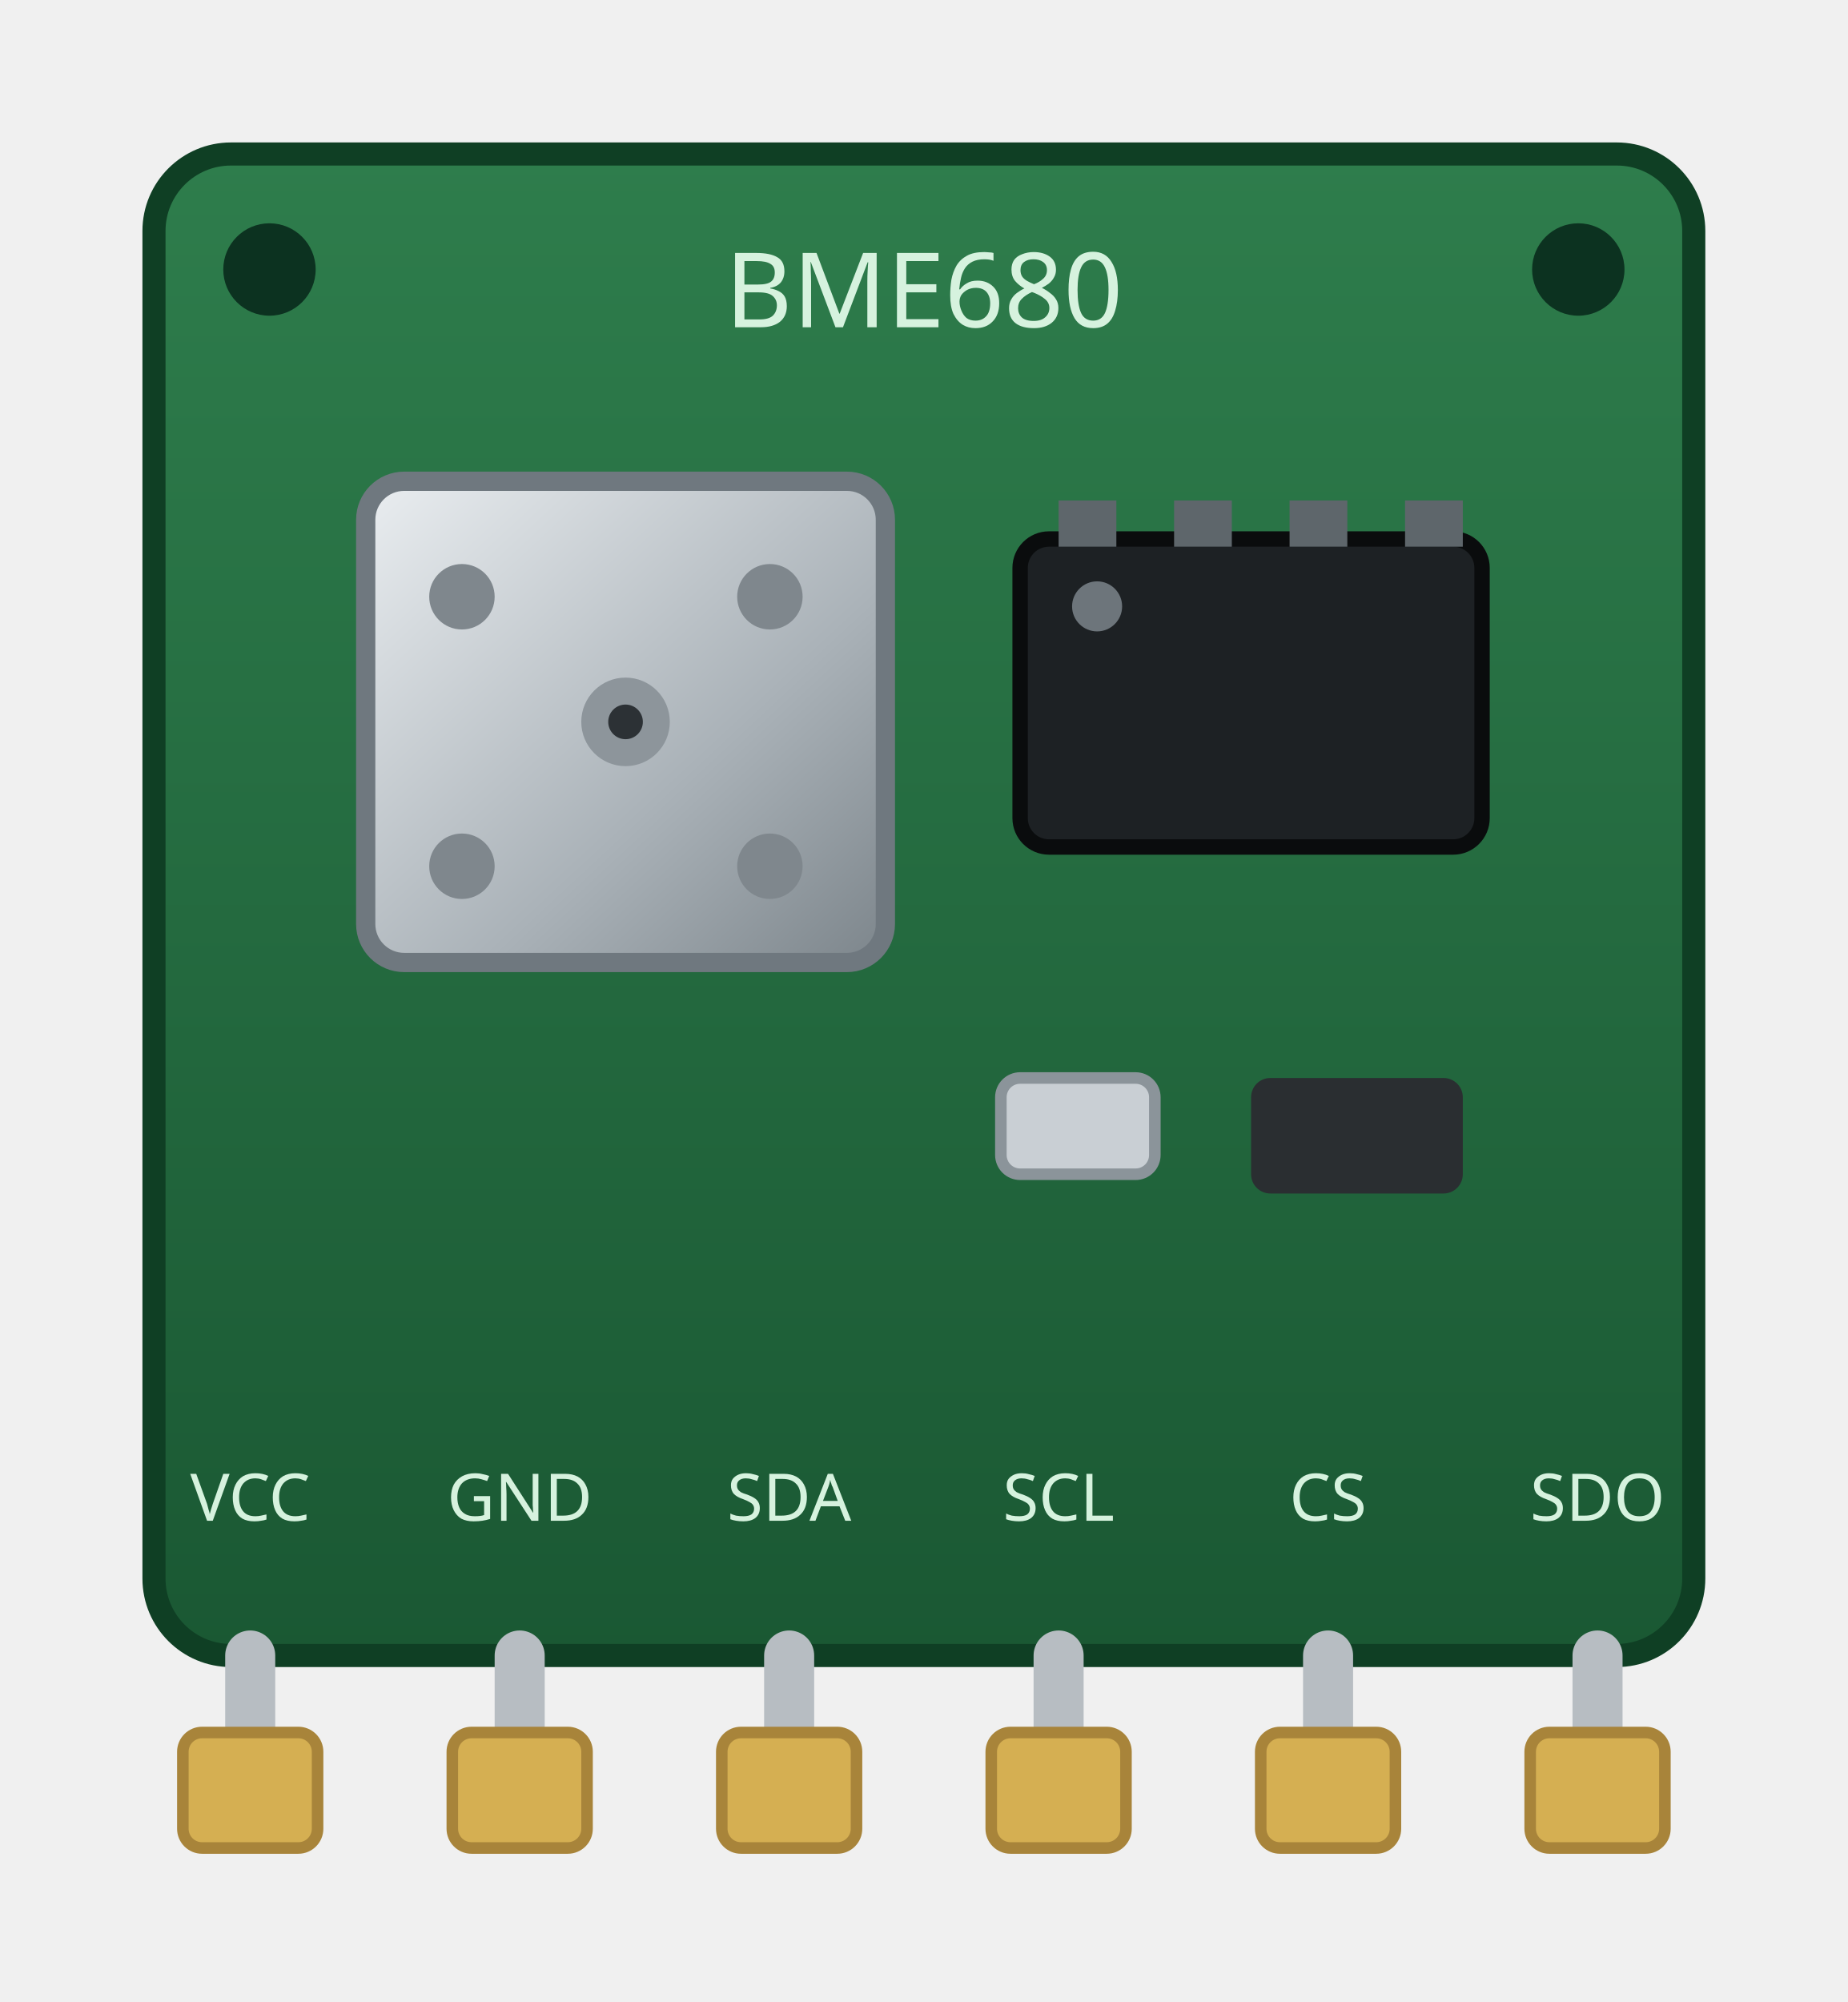
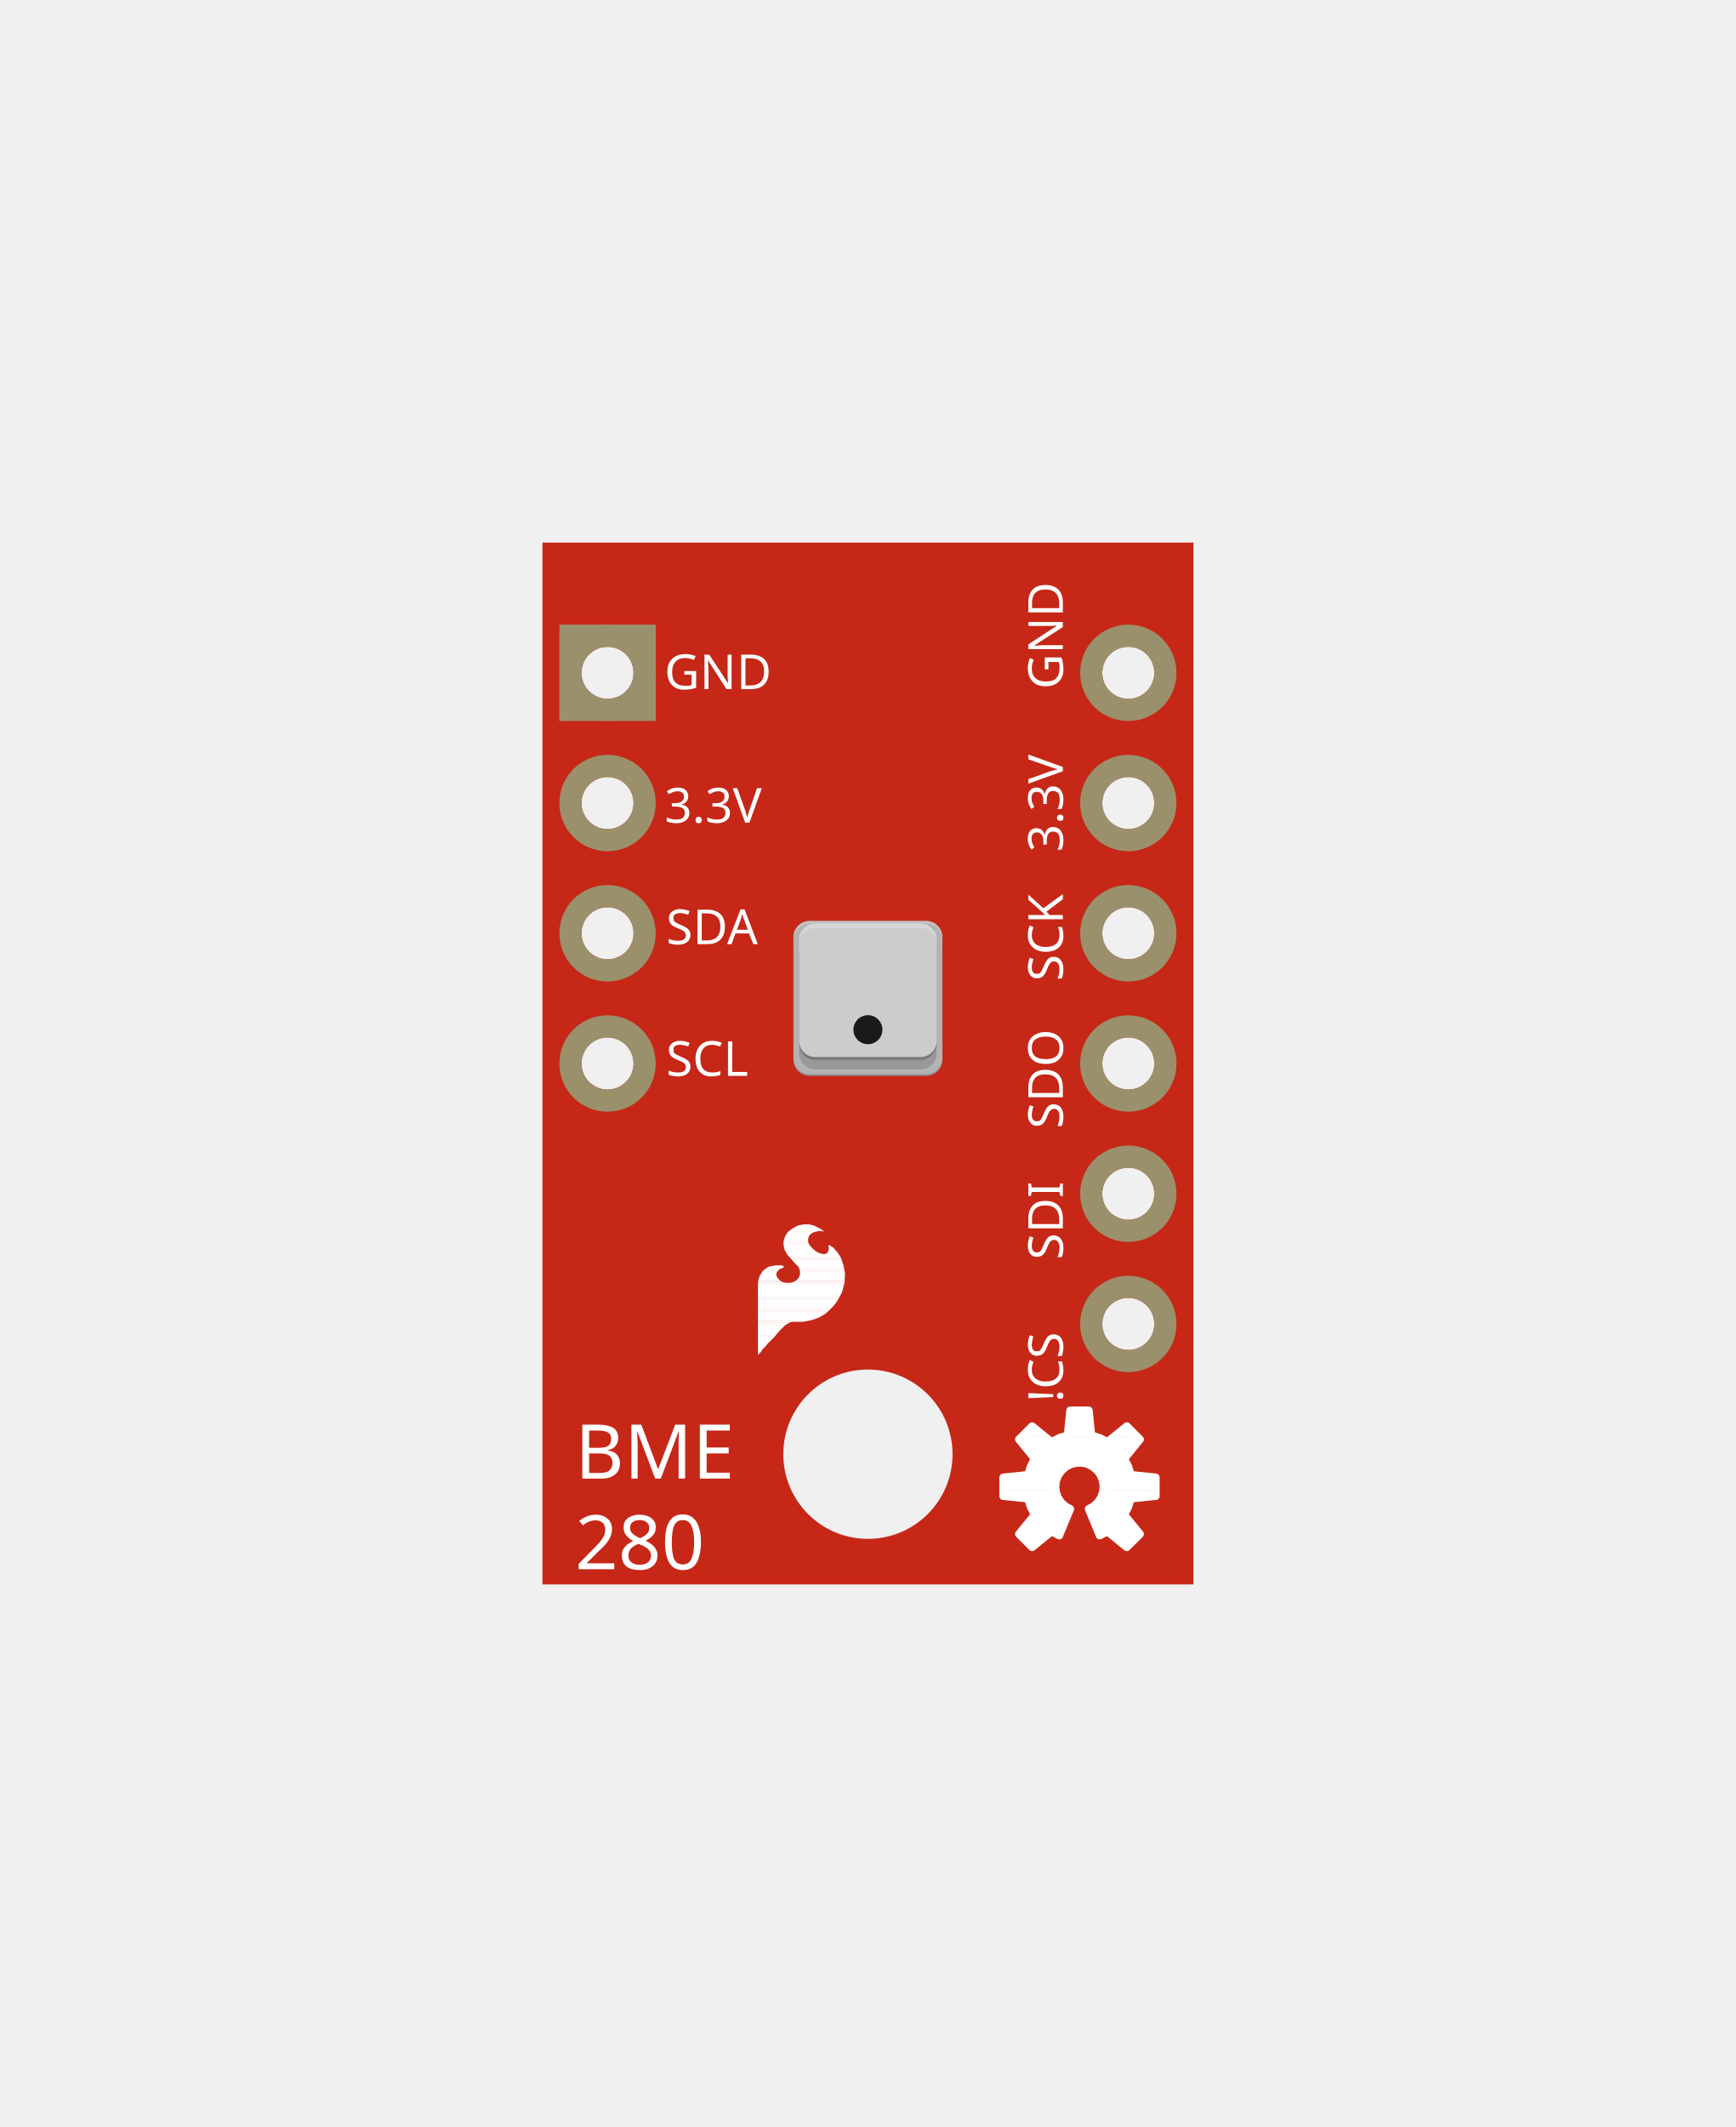
- <svg xmlns="http://www.w3.org/2000/svg" viewBox="-48 -52 96 104">
-   <defs>
-     <linearGradient id="pcb" x1="0" y1="-44" x2="0" y2="34" gradientUnits="userSpaceOnUse">
-       <stop offset="0" stop-color="#2e7d4c" />
-       <stop offset="1" stop-color="#1a5833" />
-     </linearGradient>
-     <linearGradient id="can" x1="-28" y1="-26" x2="-2" y2="2" gradientUnits="userSpaceOnUse">
-       <stop offset="0" stop-color="#e6eaed" />
-       <stop offset="0.55" stop-color="#aab2b8" />
-       <stop offset="1" stop-color="#737c82" />
-     </linearGradient>
-   </defs>
-   <g stroke-linecap="round">
-     <rect x="-40" y="-44" width="80" height="78" rx="4" fill="url(#pcb)" stroke="#0f3f24" stroke-width="1.2" />
-     <circle cx="-34" cy="-38" r="2.4" fill="#0c3220" />
-     <circle cx="34" cy="-38" r="2.4" fill="#0c3220" />
-     <rect x="-29" y="-27" width="27" height="25" rx="2" fill="url(#can)" stroke="#6f787f" stroke-width="1" />
-     <circle cx="-15.5" cy="-14.5" r="2.3" fill="#8d959b" />
-     <circle cx="-15.5" cy="-14.5" r="0.9" fill="#2c3135" />
-     <g fill="#7f878d">
-       <circle cx="-24" cy="-21" r="1.7" />
-       <circle cx="-8" cy="-21" r="1.7" />
-       <circle cx="-24" cy="-7" r="1.7" />
-       <circle cx="-8" cy="-7" r="1.7" />
-     </g>
-     <rect x="5" y="-24" width="24" height="16" rx="1.5" fill="#1d2124" stroke="#0a0c0d" stroke-width="0.8" />
-     <g fill="#5e666b">
-       <rect x="7" y="-26" width="3" height="2.4" />
-       <rect x="13" y="-26" width="3" height="2.4" />
-       <rect x="19" y="-26" width="3" height="2.4" />
-       <rect x="25" y="-26" width="3" height="2.4" />
-     </g>
-     <circle cx="9" cy="-20.5" r="1.3" fill="#6d757b" />
-     <rect x="4" y="4" width="8" height="5" rx="1" fill="#c9cfd4" stroke="#8b949a" stroke-width="0.6" />
-     <rect x="17" y="4" width="11" height="6" rx="1" fill="#2a2e31" />
-     <line x1="-35" y1="34" x2="-35" y2="42" stroke="#b7bdc2" stroke-width="2.6" />
-     <line x1="-21" y1="34" x2="-21" y2="42" stroke="#b7bdc2" stroke-width="2.6" />
-     <line x1="-7" y1="34" x2="-7" y2="42" stroke="#b7bdc2" stroke-width="2.6" />
-     <line x1="7" y1="34" x2="7" y2="42" stroke="#b7bdc2" stroke-width="2.6" />
-     <line x1="21" y1="34" x2="21" y2="42" stroke="#b7bdc2" stroke-width="2.6" />
-     <line x1="35" y1="34" x2="35" y2="42" stroke="#b7bdc2" stroke-width="2.6" />
-     <g fill="#d5af52" stroke="#a8843a" stroke-width="0.6">
-       <rect x="-38.5" y="38" width="7" height="6" rx="1" />
-       <rect x="-24.5" y="38" width="7" height="6" rx="1" />
-       <rect x="-10.5" y="38" width="7" height="6" rx="1" />
-       <rect x="3.5" y="38" width="7" height="6" rx="1" />
-       <rect x="17.5" y="38" width="7" height="6" rx="1" />
-       <rect x="31.5" y="38" width="7" height="6" rx="1" />
-     </g>
-     <g fill="#d6f2de" font-family="ui-sans-serif, system-ui, sans-serif" font-size="3.4" text-anchor="middle">
-       <text x="-35" y="27">VCC</text>
-       <text x="-21" y="27">GND</text>
-       <text x="-7" y="27">SDA</text>
-       <text x="7" y="27">SCL</text>
-       <text x="21" y="27">CS</text>
-       <text x="35" y="27">SDO</text>
-       <text x="0" y="-35" font-size="5.4">BME680</text>
+ <svg xmlns="http://www.w3.org/2000/svg" viewBox="-9.6 -11.76 19.2 23.52">
+   <g transform="translate(-3.6 -5.76) scale(0.2)">
+     <g id="breadboard">
+       <g id="icon">
+         <path fill="#C62717" d="M36,0H0v57.6h36V0 M13.32,50.4c0-2.584,2.096-4.68,4.68-4.68c2.584,0,4.68,2.096,4.68,4.68    c0.001,2.585-2.094,4.681-4.679,4.682c-2.585,0-4.681-2.095-4.681-4.68C13.32,50.402,13.32,50.401,13.32,50.4z M2.16,7.2    c0-0.796,0.644-1.44,1.439-1.44c0.795-0.001,1.44,0.644,1.44,1.439c0,0,0,0,0,0.001c0,0.795-0.645,1.439-1.44,1.439    S2.16,7.995,2.16,7.2z M2.16,14.4c0-0.795,0.644-1.439,1.439-1.44c0.795,0,1.44,0.645,1.44,1.439c0,0.001,0,0.001,0,0.001    c0,0.796-0.645,1.44-1.44,1.44S2.16,15.196,2.16,14.4z M2.16,21.6c0-0.795,0.644-1.44,1.439-1.44s1.44,0.645,1.44,1.439    c0,0.001,0,0.001,0,0.001c0,0.796-0.645,1.44-1.44,1.44S2.16,22.396,2.16,21.6z M2.16,28.8c0-0.795,0.644-1.44,1.439-1.44    s1.44,0.645,1.44,1.439V28.8c0,0.795-0.645,1.44-1.44,1.44S2.16,29.595,2.16,28.8z M30.96,43.2c0-0.796,0.645-1.44,1.44-1.44    c0.795,0,1.439,0.645,1.439,1.44c0,0.795-0.645,1.439-1.439,1.439C31.604,44.64,30.96,43.995,30.96,43.2z M30.96,36    c0-0.796,0.645-1.44,1.44-1.44c0.795,0,1.439,0.645,1.439,1.44c0,0.795-0.645,1.439-1.439,1.439    C31.604,37.44,30.96,36.795,30.96,36z M30.96,28.8c0-0.795,0.645-1.44,1.44-1.44c0.795,0,1.439,0.646,1.439,1.44l0,0    c0,0.795-0.645,1.44-1.439,1.44C31.604,30.24,30.96,29.595,30.96,28.8z M30.96,21.6c0-0.795,0.645-1.439,1.44-1.439    c0.795,0,1.439,0.645,1.439,1.439c0,0.796-0.645,1.44-1.439,1.44C31.604,23.04,30.96,22.396,30.96,21.6z M30.96,14.4    c0-0.795,0.645-1.439,1.44-1.439c0.795,0,1.439,0.645,1.439,1.439l0,0c0,0.796-0.645,1.44-1.439,1.44    C31.604,15.84,30.96,15.196,30.96,14.4z M30.96,7.2c0-0.796,0.645-1.44,1.44-1.44c0.795,0,1.439,0.645,1.439,1.44    c0,0.795-0.645,1.439-1.439,1.439C31.604,8.64,30.96,7.995,30.96,7.2z" />
+         <g>
+           <g>
+             <text transform="matrix(1 0 0 1 6.75 8.1008)" fill="#FFFFFF" font-family="'OCRA'" font-size="2.673">GND</text>
+           </g>
+           <g>
+             <text transform="matrix(1 0 0 1 6.75 15.4841)" fill="#FFFFFF" font-family="'OCRA'" font-size="2.673">3.3V</text>
+           </g>
+           <g>
+             <text transform="matrix(1 0 0 1 6.8398 22.2014)" fill="#FFFFFF" font-family="'OCRA'" font-size="2.673">SDA</text>
+           </g>
+           <g>
+             <text transform="matrix(1 0 0 1 6.8398 29.4846)" fill="#FFFFFF" font-family="'OCRA'" font-size="2.673">SCL</text>
+           </g>
+           <g>
+             <g transform="matrix(1, 0, 0, 1, 27.9, 17.1)">
+               <g transform="rotate(270)">
+                 <text transform="matrix(1 0 0 1 -8.239746e-004 0.8803)" fill="#FFFFFF" font-family="'OCRA'" font-size="2.673">3.3V</text>
+               </g>
+             </g>
+           </g>
+           <g>
+             <g transform="matrix(1, 0, 0, 1, 27.9, 8.1)">
+               <g transform="rotate(270)">
+                 <text transform="matrix(1 0 0 1 -8.239746e-004 0.8803)" fill="#FFFFFF" font-family="'OCRA'" font-size="2.673">GND</text>
+               </g>
+             </g>
+           </g>
+           <g>
+             <g transform="matrix(1, 0, 0, 1, 30.5726, 18.45)">
+               <g transform="rotate(-90)">
+                 <text transform="matrix(1 0 0 1 -5.7973 -1.7923)" fill="#FFFFFF" font-family="'OCRA'" font-size="2.673">SCK</text>
+               </g>
+             </g>
+           </g>
+           <g>
+             <g transform="matrix(1, 0, 0, 1, 27.9, 32.4)">
+               <g transform="rotate(270)">
+                 <text transform="matrix(1 0 0 1 3.356934e-004 0.8803)" fill="#FFFFFF" font-family="'OCRA'" font-size="2.673">SDO</text>
+               </g>
+             </g>
+           </g>
+           <g>
+             <g transform="matrix(1, 0, 0, 1, 30.5726, 33.975)">
+               <g transform="rotate(-90)">
+                 <text transform="matrix(1 0 0 1 -5.6727 -1.7923)" fill="#FFFFFF" font-family="'OCRA'" font-size="2.673">SDI</text>
+               </g>
+             </g>
+           </g>
+           <g>
+             <g transform="matrix(1, 0, 0, 1, 30.5726, 41.85)">
+               <g transform="rotate(-90)">
+                 <text transform="matrix(1 0 0 1 -5.6727 -1.7923)" fill="#FFFFFF" font-family="'OCRA'" font-size="2.673">!CS</text>
+               </g>
+             </g>
+           </g>
+           <g>
+             <text transform="matrix(1 0 0 1 1.7998 51.7502)" enable-background="new    ">
+               <tspan x="0" y="0" fill="#FFFFFF" font-family="'OCRA'" font-size="4.176">BME</tspan>
+               <tspan x="0" y="5.011" fill="#FFFFFF" font-family="'OCRA'" font-size="4.176">280</tspan>
+             </text>
+           </g>
+           <g>
+             <g />
+           </g>
+           <g>
+             <g />
+           </g>
+           <g>
+             <g />
+           </g>
+           <g>
+             <g />
+           </g>
+           <g>
+             <g />
+           </g>
+           <g>
+             <g>
+               <g>
+                 <path fill="none" stroke="#FFFFFF" stroke-width="0.028" stroke-linecap="round" d="M15.844,38.842v0.255 M15.844,39.097        l-0.028,0.085 M15.815,39.182l-0.028,0.057 M15.787,39.239l-0.085,0.085 M15.702,39.323l-0.085,0.028 M15.617,39.352h-0.085         M15.532,39.352l-0.227-0.057 M15.305,39.295l-0.113-0.057 M15.192,39.239l-0.085-0.057 M15.107,39.182l-0.113-0.085         M14.994,39.097l-0.17-0.17 M14.823,38.927l-0.113-0.17 M14.71,38.757l-0.028-0.113 M14.682,38.644v-0.171 M14.682,38.473        l0.028-0.085 M14.71,38.388l0.028-0.057 M14.738,38.331l0.057-0.085 M14.795,38.246l0.114-0.085 M14.909,38.161l0.113-0.057         M15.022,38.105l0.142-0.028 M15.164,38.076l0.113-0.028 M15.277,38.048h0.17 M15.447,38.048l0.057,0.028 M15.504,38.076        h0.028 M15.532,38.076l-0.028-0.028 M15.504,38.048l-0.113-0.085 M15.391,37.963l-0.397-0.198 M14.994,37.765l-0.255-0.057         M14.738,37.708h-0.283 M14.455,37.708l-0.312,0.057 M14.143,37.765l-0.312,0.17 M13.831,37.935l-0.255,0.198 M13.576,38.133        l-0.142,0.227 M13.435,38.36l-0.085,0.256 M13.35,38.615v0.227 M13.35,38.842l0.057,0.255 M13.406,39.097l0.142,0.255         M13.548,39.352l0.198,0.227 M13.746,39.578l0.227,0.256 M13.973,39.834l0.198,0.198 M14.171,40.032l0.085,0.227         M14.256,40.259v0.198 M14.256,40.457l-0.057,0.17 M14.2,40.627l-0.113,0.143 M14.086,40.77l-0.17,0.113 M13.917,40.883        l-0.227,0.057 M13.689,40.94h-0.227 M13.463,40.94l-0.142-0.028 M13.321,40.911l-0.142-0.057 M13.179,40.855l-0.17-0.171         M13.009,40.684l-0.057-0.085 M12.953,40.599l-0.028-0.085 M12.924,40.514v-0.113 M12.924,40.401l0.028-0.085 M12.953,40.316        l0.17-0.17 M13.123,40.146l0.085-0.028 M13.208,40.117l0.114-0.057 M13.321,40.061l0.028-0.028 M13.35,40.032l-0.114-0.057         M13.236,39.976h-0.34 M12.896,39.976l-0.17,0.028 M12.726,40.004l-0.142,0.028 M12.584,40.032l-0.142,0.057 M12.442,40.089        l-0.113,0.085 M12.329,40.174l-0.142,0.113 M12.187,40.287l-0.17,0.283 M12.017,40.571L11.96,40.77 M11.96,40.77l-0.028,0.227         M11.932,40.996v3.883 M11.932,44.879l0.142-0.142 M12.074,44.738l0.085-0.142 M12.159,44.596l0.142-0.142 M12.301,44.454        l0.142-0.17 M12.442,44.284l0.34-0.34 M12.782,43.945l0.34-0.397 M13.123,43.547l0.284-0.283 M13.406,43.264l0.283-0.17         M13.689,43.094l0.17-0.028 M13.859,43.066h0.539 M14.398,43.066l0.34-0.057 M14.738,43.009l0.312-0.085 M15.05,42.924        l0.283-0.113 M15.333,42.811l0.284-0.171 M15.617,42.64l0.227-0.198 M15.844,42.442l0.227-0.227 M16.071,42.215l0.198-0.255         M16.269,41.96l0.284-0.511 M16.553,41.449l0.142-0.538 M16.694,40.911l0.028-0.482 M16.723,40.429l-0.085-0.453         M16.638,39.976l-0.142-0.426 M16.496,39.55l-0.198-0.312 M16.297,39.239l-0.227-0.255 M16.071,38.984l-0.227-0.142         M11.932,44.851h0.028 M11.932,44.823h0.057 M11.932,44.794h0.085 M11.932,44.766h0.113 M11.932,44.738h0.142 M11.932,44.709        h0.159 M11.932,44.681h0.176 M11.932,44.653h0.193 M11.932,44.624h0.21 M11.932,44.596h0.227 M11.932,44.568h0.255         M11.932,44.539h0.283 M11.932,44.511h0.312 M11.932,44.483h0.34 M11.932,44.454h0.369 M11.932,44.426h0.392 M11.932,44.398        h0.416 M11.932,44.369h0.439 M11.932,44.341h0.463 M11.932,44.313h0.487 M11.932,44.284h0.51 M11.932,44.256h0.539         M11.932,44.228h0.567 M11.932,44.199h0.595 M11.932,44.171h0.624 M11.932,44.143h0.652 M11.932,44.115h0.68 M11.932,44.086        h0.708 M11.932,44.058h0.737 M11.932,44.03h0.765 M11.932,44.001h0.793 M11.932,43.973h0.822 M11.932,43.945h0.85         M11.932,43.916h0.875 M11.932,43.887h0.899 M11.932,43.86h0.923 M11.932,43.83h0.947 M11.932,43.802h0.972 M11.932,43.774        h0.996 M11.932,43.745h1.021 M11.932,43.717h1.044 M11.932,43.689h1.069 M11.932,43.66h1.093 M11.932,43.632h1.118         M11.932,43.604h1.142 M11.932,43.575h1.166 M11.932,43.547h1.19 M11.932,43.519h1.219 M11.932,43.49h1.247 M11.932,43.462        h1.275 M11.932,43.434h1.304 M11.932,43.406h1.332 M11.932,43.377h1.36 M11.932,43.349h1.389 M11.932,43.321h1.417         M11.932,43.292h1.446 M11.932,43.264h1.474 M11.932,43.236h1.521 M11.932,43.207H13.5 M11.932,43.179h1.616 M11.932,43.151        h1.663 M11.932,43.122h1.71 M11.932,43.094h1.757 M11.932,43.066h2.466 M11.932,43.037h2.636 M11.932,43.009h2.806         M11.932,42.981h2.91 M11.932,42.952h3.014 M11.932,42.924h3.118 M11.932,42.896h3.189 M11.932,42.866h3.26 M11.932,42.839        h3.331 M11.932,42.811h3.401 M11.932,42.781h3.449 M11.932,42.753h3.496 M11.932,42.725h3.543 M11.932,42.697h3.59         M11.932,42.668h3.638 M11.932,42.64h3.685 M11.932,42.612h3.717 M11.932,42.583h3.75 M11.932,42.555h3.782 M11.932,42.527        h3.814 M11.932,42.498h3.847 M11.932,42.47h3.879 M11.932,42.442h3.912 M11.932,42.413h3.94 M11.932,42.385H15.9         M11.932,42.357h3.997 M11.932,42.328h4.025 M11.932,42.3h4.054 M11.932,42.272h4.082 M11.932,42.243h4.11 M11.932,42.215        h4.139 M11.932,42.187h4.161 M11.932,42.158h4.183 M11.932,42.13h4.205 M11.932,42.102h4.227 M11.932,42.073h4.249         M11.932,42.045h4.271 M11.932,42.017h4.293 M11.932,41.989h4.315 M11.932,41.96h4.337 M11.932,41.932h4.353 M11.932,41.904        h4.369 M11.932,41.875h4.384 M11.932,41.847h4.4 M11.932,41.819h4.416 M11.932,41.789h4.432 M11.932,41.761h4.447         M11.932,41.733h4.463 M11.932,41.704h4.479 M11.932,41.676h4.495 M11.932,41.648h4.51 M11.932,41.619h4.526 M11.932,41.591        h4.542 M11.932,41.563h4.558 M11.932,41.534h4.573 M11.932,41.506h4.589 M11.932,41.478h4.604 M11.932,41.449h4.621         M11.932,41.421h4.628 M11.932,41.393h4.635 M11.932,41.365h4.643 M11.932,41.336h4.65 M11.932,41.308h4.658 M11.932,41.28        h4.665 M11.932,41.251h4.673 M11.932,41.223h4.68 M11.932,41.195h4.688 M11.932,41.166h4.695 M11.932,41.138h4.703         M11.932,41.11h4.71 M11.932,41.081h4.717 M11.932,41.053h4.725 M11.932,41.025h4.732 M11.932,40.996h4.74 M11.936,40.968        h4.744 M11.939,40.94h1.524 M13.689,40.94h2.998 M11.943,40.911h1.378 M13.803,40.911h2.891 M11.946,40.883h1.304         M13.917,40.883h2.779 M11.95,40.855h1.229 M13.959,40.855h2.739 M11.954,40.826h1.197 M14.001,40.826h2.698 M11.957,40.798        h1.166 M14.044,40.798h2.657 M11.96,40.77h1.134 M14.086,40.77h2.616 M11.969,40.74h1.097 M14.109,40.74h2.595 M11.977,40.712        h1.061 M14.132,40.712h2.574 M11.985,40.684h1.024 M14.154,40.684h2.553 M11.993,40.656h0.998 M14.177,40.656h2.532         M12.001,40.627h0.97 M14.2,40.627h2.511 M12.009,40.599h0.944 M14.209,40.599h2.503 M12.017,40.571h0.926 M14.219,40.571        h2.496 M12.034,40.542h0.899 M14.228,40.542h2.488 M12.051,40.514h0.873 M14.238,40.514h2.48 M12.068,40.486h0.856         M14.247,40.486h2.472 M12.085,40.457h0.839 M14.256,40.457h2.465 M12.102,40.429h0.822 M14.256,40.429h2.466 M12.119,40.401        h0.805 M14.256,40.401h2.461 M12.136,40.372h0.797 M14.256,40.372h2.456 M12.153,40.344h0.79 M14.256,40.344h2.45         M12.17,40.316h0.782 M14.256,40.316h2.445 M12.187,40.287h0.794 M14.256,40.287h2.44 M12.223,40.259h0.787 M14.256,40.259        h2.435 M12.258,40.231h0.779 M14.246,40.231h2.44 M12.293,40.202h0.772 M14.235,40.202h2.445 M12.329,40.174h0.765         M14.225,40.174h2.45 M12.367,40.146h0.756 M14.214,40.146h2.456 M12.404,40.117h0.803 M14.204,40.117h2.46 M12.442,40.089        h0.822 M14.193,40.089h2.466 M12.513,40.061h0.808 M14.182,40.061h2.471 M12.584,40.032h0.766 M14.171,40.032h2.477         M12.726,40.004h0.567 M14.143,40.004h2.5 M14.115,39.976h2.523 M14.086,39.948h2.542 M14.058,39.919h2.561 M14.03,39.891        h2.58 M14.001,39.863H16.6 M13.973,39.834h2.617 M13.948,39.806h2.633 M13.922,39.778h2.649 M13.897,39.749h2.665         M13.872,39.721h2.681 M13.847,39.693h2.696 M13.822,39.664h2.712 M13.796,39.635h2.728 M13.771,39.607h2.743 M13.746,39.578        h2.759 M13.722,39.55h2.774 M13.697,39.522h2.781 M13.672,39.493h2.788 M13.647,39.465h2.795 M13.622,39.437h2.802         M13.597,39.408h2.809 M13.573,39.38h2.815 M13.548,39.352h1.984 M15.617,39.352h0.752 M13.532,39.323h1.887 M15.702,39.323        h0.649 M13.516,39.295h1.789 M15.73,39.295h0.603 M13.5,39.267h1.748 M15.759,39.267h0.557 M13.485,39.239h1.707         M15.787,39.239h0.51 M13.469,39.21h1.68 M15.801,39.21h0.471 M13.453,39.182h1.654 M15.815,39.182h0.432 M13.438,39.154        h1.632 M15.825,39.154h0.396 M13.422,39.125h1.609 M15.834,39.125h0.362 M13.406,39.097h1.587 M15.844,39.097h0.328         M13.4,39.069h1.565 M15.844,39.069h0.303 M13.394,39.04h1.543 M15.844,39.04h0.277 M13.387,39.012h1.521 M15.844,39.012        h0.252 M13.381,38.984h1.499 M15.844,38.984h0.227 M13.375,38.955h1.477 M15.844,38.955h0.182 M13.368,38.927h1.455         M15.844,38.927h0.136 M13.362,38.899h1.443 M15.844,38.899h0.091 M13.355,38.87h1.43 M15.844,38.87h0.045 M13.35,38.842        h1.417 M13.35,38.814h1.398 M13.35,38.785h1.379 M13.35,38.757h1.36 M13.35,38.729h1.354 M13.35,38.7h1.346 M13.35,38.672        h1.339 M13.35,38.644h1.332 M13.35,38.615h1.332 M13.359,38.586h1.323 M13.368,38.558h1.313 M13.378,38.53h1.304         M13.387,38.501h1.294 M13.396,38.473h1.285 M13.406,38.445h1.285 M13.416,38.416h1.285 M13.425,38.388h1.285 M13.435,38.36        h1.29 M13.452,38.331h1.286 M13.47,38.303h1.288 M13.488,38.275h1.289 M13.505,38.246h1.29 M13.523,38.218h1.31 M13.541,38.19        h1.33 M13.559,38.161h1.35 M13.576,38.133h1.389 M13.613,38.105h1.409 M13.649,38.076h1.515 M15.504,38.076h0.028         M13.686,38.048h1.818 M13.722,38.02h1.744 M13.758,37.991h1.67 M13.795,37.963h1.596 M13.831,37.935h1.502 M13.883,37.906        h1.394 M13.935,37.878h1.285 M13.987,37.85h1.176 M14.039,37.822h1.068 M14.091,37.793h0.959 M14.143,37.765h0.851         M14.299,37.737h0.567" />
+               </g>
+             </g>
+           </g>
+           <g>
+             <g>
+               <g>
+                 <path fill="none" stroke="#FFFFFF" stroke-width="0.425" stroke-linecap="round" d="M30.818,54.901l0.431-0.222         M31.249,54.679l1.069,0.871 M32.318,55.55l0.732-0.732 M33.051,54.818l-0.871-1.068 M32.18,53.749l0.221-0.431 M32.4,53.319        l0.148-0.461 M32.549,52.858l1.371-0.14 M33.92,52.718v-1.036 M33.92,51.682l-1.371-0.14 M32.549,51.542L32.4,51.081         M32.4,51.081l-0.221-0.431 M32.18,50.651l0.871-1.068 M33.051,49.582l-0.732-0.732 M32.318,48.85l-1.069,0.871         M31.249,49.721l-0.431-0.222 M30.818,49.499l-0.461-0.147 M30.357,49.352l-0.139-1.372 M30.219,47.98h-1.037 M29.182,47.98        l-0.139,1.372 M29.043,49.352l-0.462,0.147 M28.581,49.499l-0.431,0.222 M28.15,49.721l-1.068-0.871 M27.082,48.85        l-0.732,0.732 M26.35,49.582l0.871,1.068 M27.221,50.651l-0.222,0.431 M26.999,51.081l-0.147,0.461 M26.852,51.542        l-1.371,0.14 M25.48,51.682v1.036 M25.48,52.718l1.371,0.14 M26.852,52.858l0.147,0.461 M26.999,53.319l0.222,0.431         M27.221,53.749l-0.871,1.068 M26.35,54.818l0.732,0.732 M27.082,55.55l1.068-0.871 M28.15,54.679l0.431,0.222 M28.581,54.901        l0.61-1.473 M29.191,53.428l-0.272-0.153 M28.919,53.275l-0.229-0.212 M28.689,53.063l-0.174-0.26 M28.516,52.803        l-0.107-0.293 M28.408,52.51l-0.037-0.31 M28.371,52.2l0.038-0.316 M28.409,51.884l0.112-0.298 M28.521,51.586l0.18-0.262         M28.701,51.324l0.236-0.213 M28.938,51.112l0.281-0.149 M29.219,50.962l0.308-0.079 M29.526,50.883l0.318-0.004         M29.845,50.879l0.31,0.072 M30.154,50.951l0.283,0.145 M30.438,51.096l0.242,0.207 M30.68,51.303l0.186,0.258 M30.865,51.561        l0.117,0.296 M30.982,51.857l0.046,0.314 M31.028,52.171l-0.031,0.316 M30.997,52.488l-0.105,0.3 M30.892,52.787l-0.174,0.267         M30.718,53.054l-0.231,0.218 M30.486,53.272l-0.277,0.156 M30.209,53.428l0.609,1.473 M26.708,55.176h0.833 M31.859,55.176        h0.832 M26.404,54.751h1.658 M28.291,54.751h0.352 M30.757,54.751h0.353 M31.338,54.751h1.658 M26.75,54.326h2.069         M30.58,54.326h2.069 M27.098,53.901h1.898 M30.404,53.901h1.898 M27.08,53.476h2.092 M30.229,53.476h2.092 M26.913,53.05        h1.769 M30.721,53.05h1.766 M25.48,52.625h2.97 M30.949,52.625h2.971 M25.48,52.2h2.891 M31.025,52.2h2.895 M25.48,51.775        h2.97 M30.95,51.775h2.97 M26.913,51.35h1.771 M30.713,51.35h1.773 M27.08,50.924h2.285 M30.037,50.924h2.283 M27.098,50.499        h5.205 M26.75,50.074h5.899 M26.404,49.649h1.658 M28.291,49.649h2.818 M31.338,49.649h1.658 M26.708,49.224h0.833         M29.055,49.224h1.29 M31.859,49.224h0.832 M29.099,48.798h1.202 M29.143,48.373h1.115" />
+               </g>
+             </g>
+           </g>
+           <g>
+             <g />
+           </g>
+           <g>
+             <g />
+           </g>
+           <g>
+             <g />
+           </g>
+           <g>
+             <g />
+           </g>
+         </g>
+         <circle id="connector6pin" fill="none" stroke="#9A916C" stroke-width="1.224" cx="3.6" cy="7.2" r="2.052" />
+         <rect x="1.548" y="5.148" fill="none" stroke="#9A916C" stroke-width="1.224" width="4.104" height="4.104" />
+         <circle id="connector7pin" fill="none" stroke="#9A916C" stroke-width="1.224" cx="3.6" cy="14.4" r="2.052" />
+         <circle id="connector8pin" fill="none" stroke="#9A916C" stroke-width="1.224" cx="3.6" cy="21.6" r="2.052" />
+         <circle id="connector9pin" fill="none" stroke="#9A916C" stroke-width="1.224" cx="3.6" cy="28.8" r="2.052" />
+         <circle id="connector10pin" fill="none" stroke="#9A916C" stroke-width="1.224" cx="32.4" cy="43.2" r="2.052" />
+         <circle id="connector11pin" fill="none" stroke="#9A916C" stroke-width="1.224" cx="32.4" cy="36" r="2.052" />
+         <circle id="connector12pin" fill="none" stroke="#9A916C" stroke-width="1.224" cx="32.4" cy="28.8" r="2.052" />
+         <circle id="connector13pin" fill="none" stroke="#9A916C" stroke-width="1.224" cx="32.4" cy="21.6" r="2.052" />
+         <circle id="connector14pin" fill="none" stroke="#9A916C" stroke-width="1.224" cx="32.4" cy="14.4" r="2.052" />
+         <circle id="connector15pin" fill="none" stroke="#9A916C" stroke-width="1.224" cx="32.4" cy="7.2" r="2.052" />
+         <g>
+           <path fill="#B3B3B3" d="M22.119,28.59c0,0.491-0.402,0.895-0.896,0.895h-6.448c-0.492,0-0.895-0.404-0.895-0.895V21.81     c0-0.492,0.403-0.895,0.895-0.895h6.448c0.493,0,0.896,0.403,0.896,0.895V28.59z" />
+           <path fill="#999999" d="M21.805,28.235c0,0.491-0.402,0.896-0.896,0.896h-5.821c-0.493,0-0.895-0.404-0.895-0.896v-5.585     c0-0.492,0.402-0.896,0.895-0.896h5.821c0.493,0,0.896,0.403,0.896,0.896V28.235z" />
+           <path fill="#CCCCCC" d="M21.805,27.548c0,0.491-0.402,0.895-0.896,0.895h-5.821c-0.493,0-0.895-0.404-0.895-0.895v-5.585     c0-0.492,0.402-0.895,0.895-0.895h5.821c0.493,0,0.896,0.403,0.896,0.895V27.548z" />
+           <path opacity="0.2" enable-background="new    " d="M14.193,27.708c0,0.493,0.402,0.896,0.895,0.896h5.821     c0.493,0,0.896-0.402,0.896-0.896v-0.161c0,0.491-0.402,0.895-0.896,0.895h-5.821c-0.493,0-0.895-0.404-0.895-0.895V27.708z" />
+           <path opacity="0.2" fill="#FFFFFF" enable-background="new    " d="M21.805,22.201c0-0.492-0.402-0.895-0.896-0.895h-5.821     c-0.493,0-0.895,0.403-0.895,0.895v-0.239c0-0.492,0.402-0.895,0.895-0.895h5.821c0.493,0,0.896,0.403,0.896,0.895V22.201z" />
+           <circle fill="#1A1A1A" cx="18" cy="26.931" r="0.802" />
+           <path opacity="0.2" fill="#FFFFFF" enable-background="new    " d="M22.119,21.962c0-0.492-0.402-0.895-0.896-0.895h-6.448     c-0.492,0-0.895,0.403-0.895,0.895V21.81c0-0.492,0.403-0.895,0.895-0.895h6.448c0.493,0,0.896,0.403,0.896,0.895V21.962z" />
+           <path opacity="0.2" enable-background="new    " d="M13.881,28.59c0,0.491,0.403,0.895,0.895,0.895h6.448     c0.493,0,0.896-0.404,0.896-0.895v-0.093c0,0.492-0.402,0.895-0.896,0.895h-6.448c-0.492,0-0.895-0.403-0.895-0.895V28.59z" />
+         </g>
+       </g>
    </g>
  </g>
</svg>
